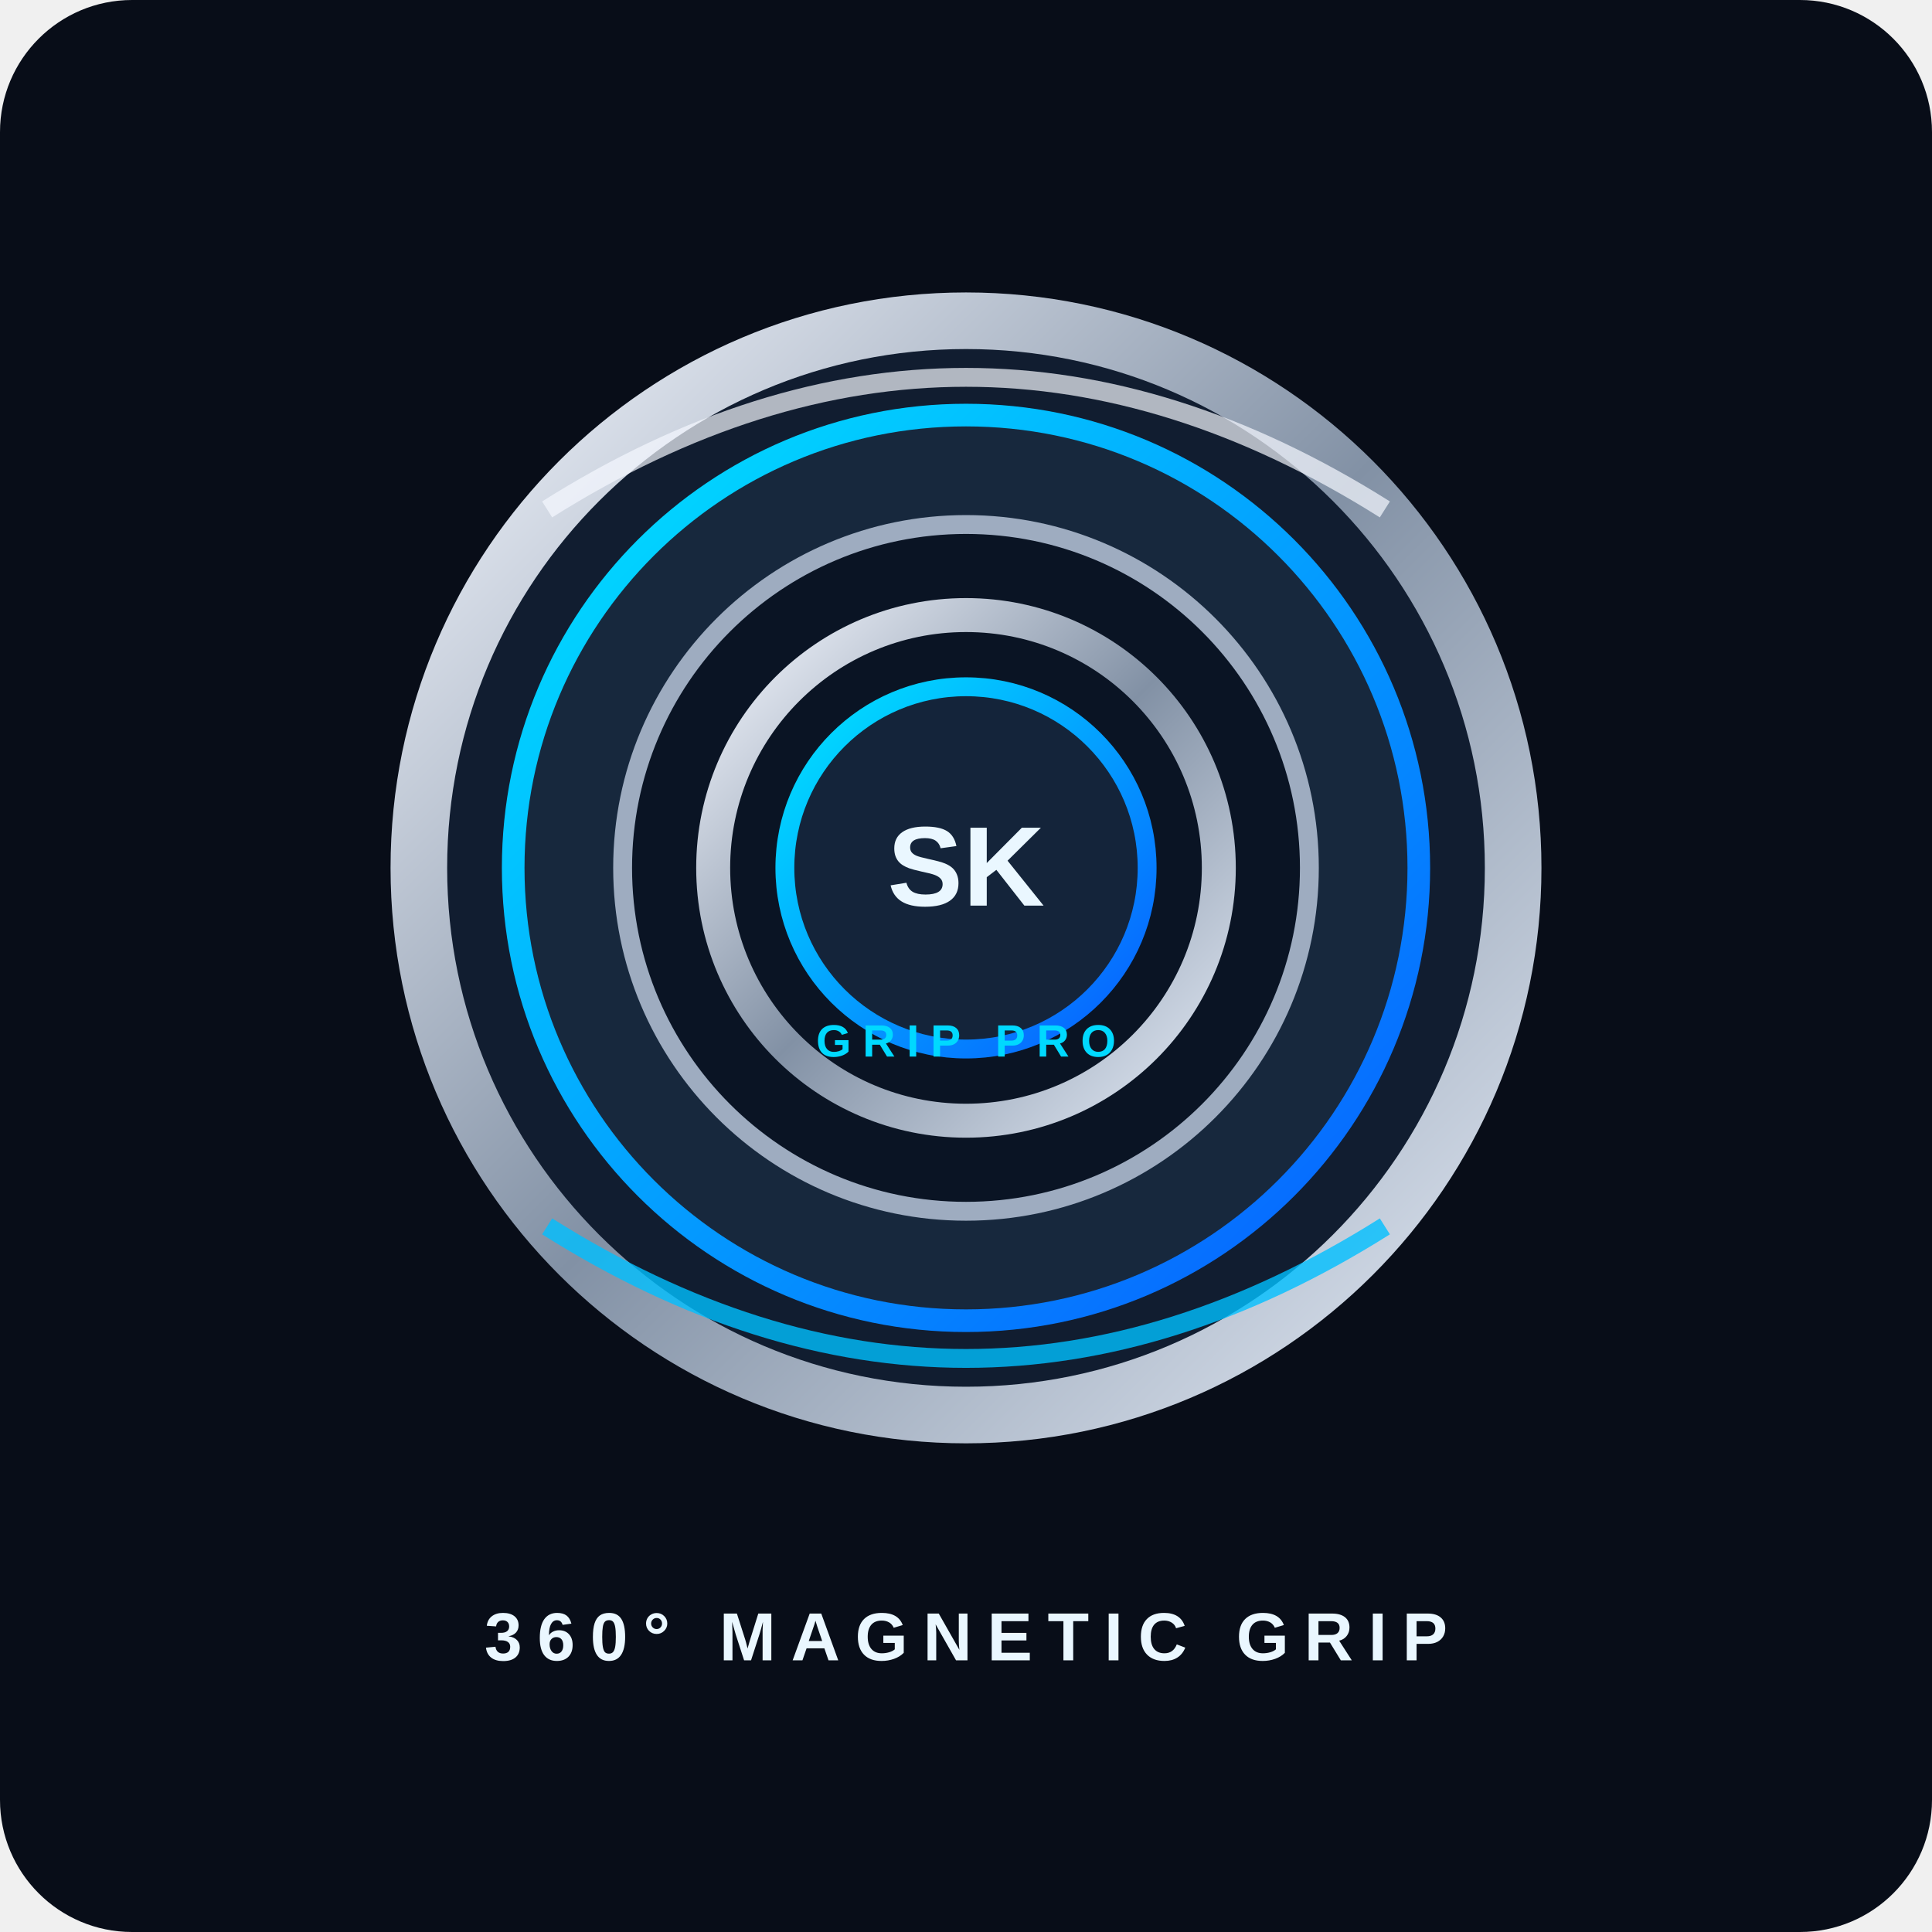
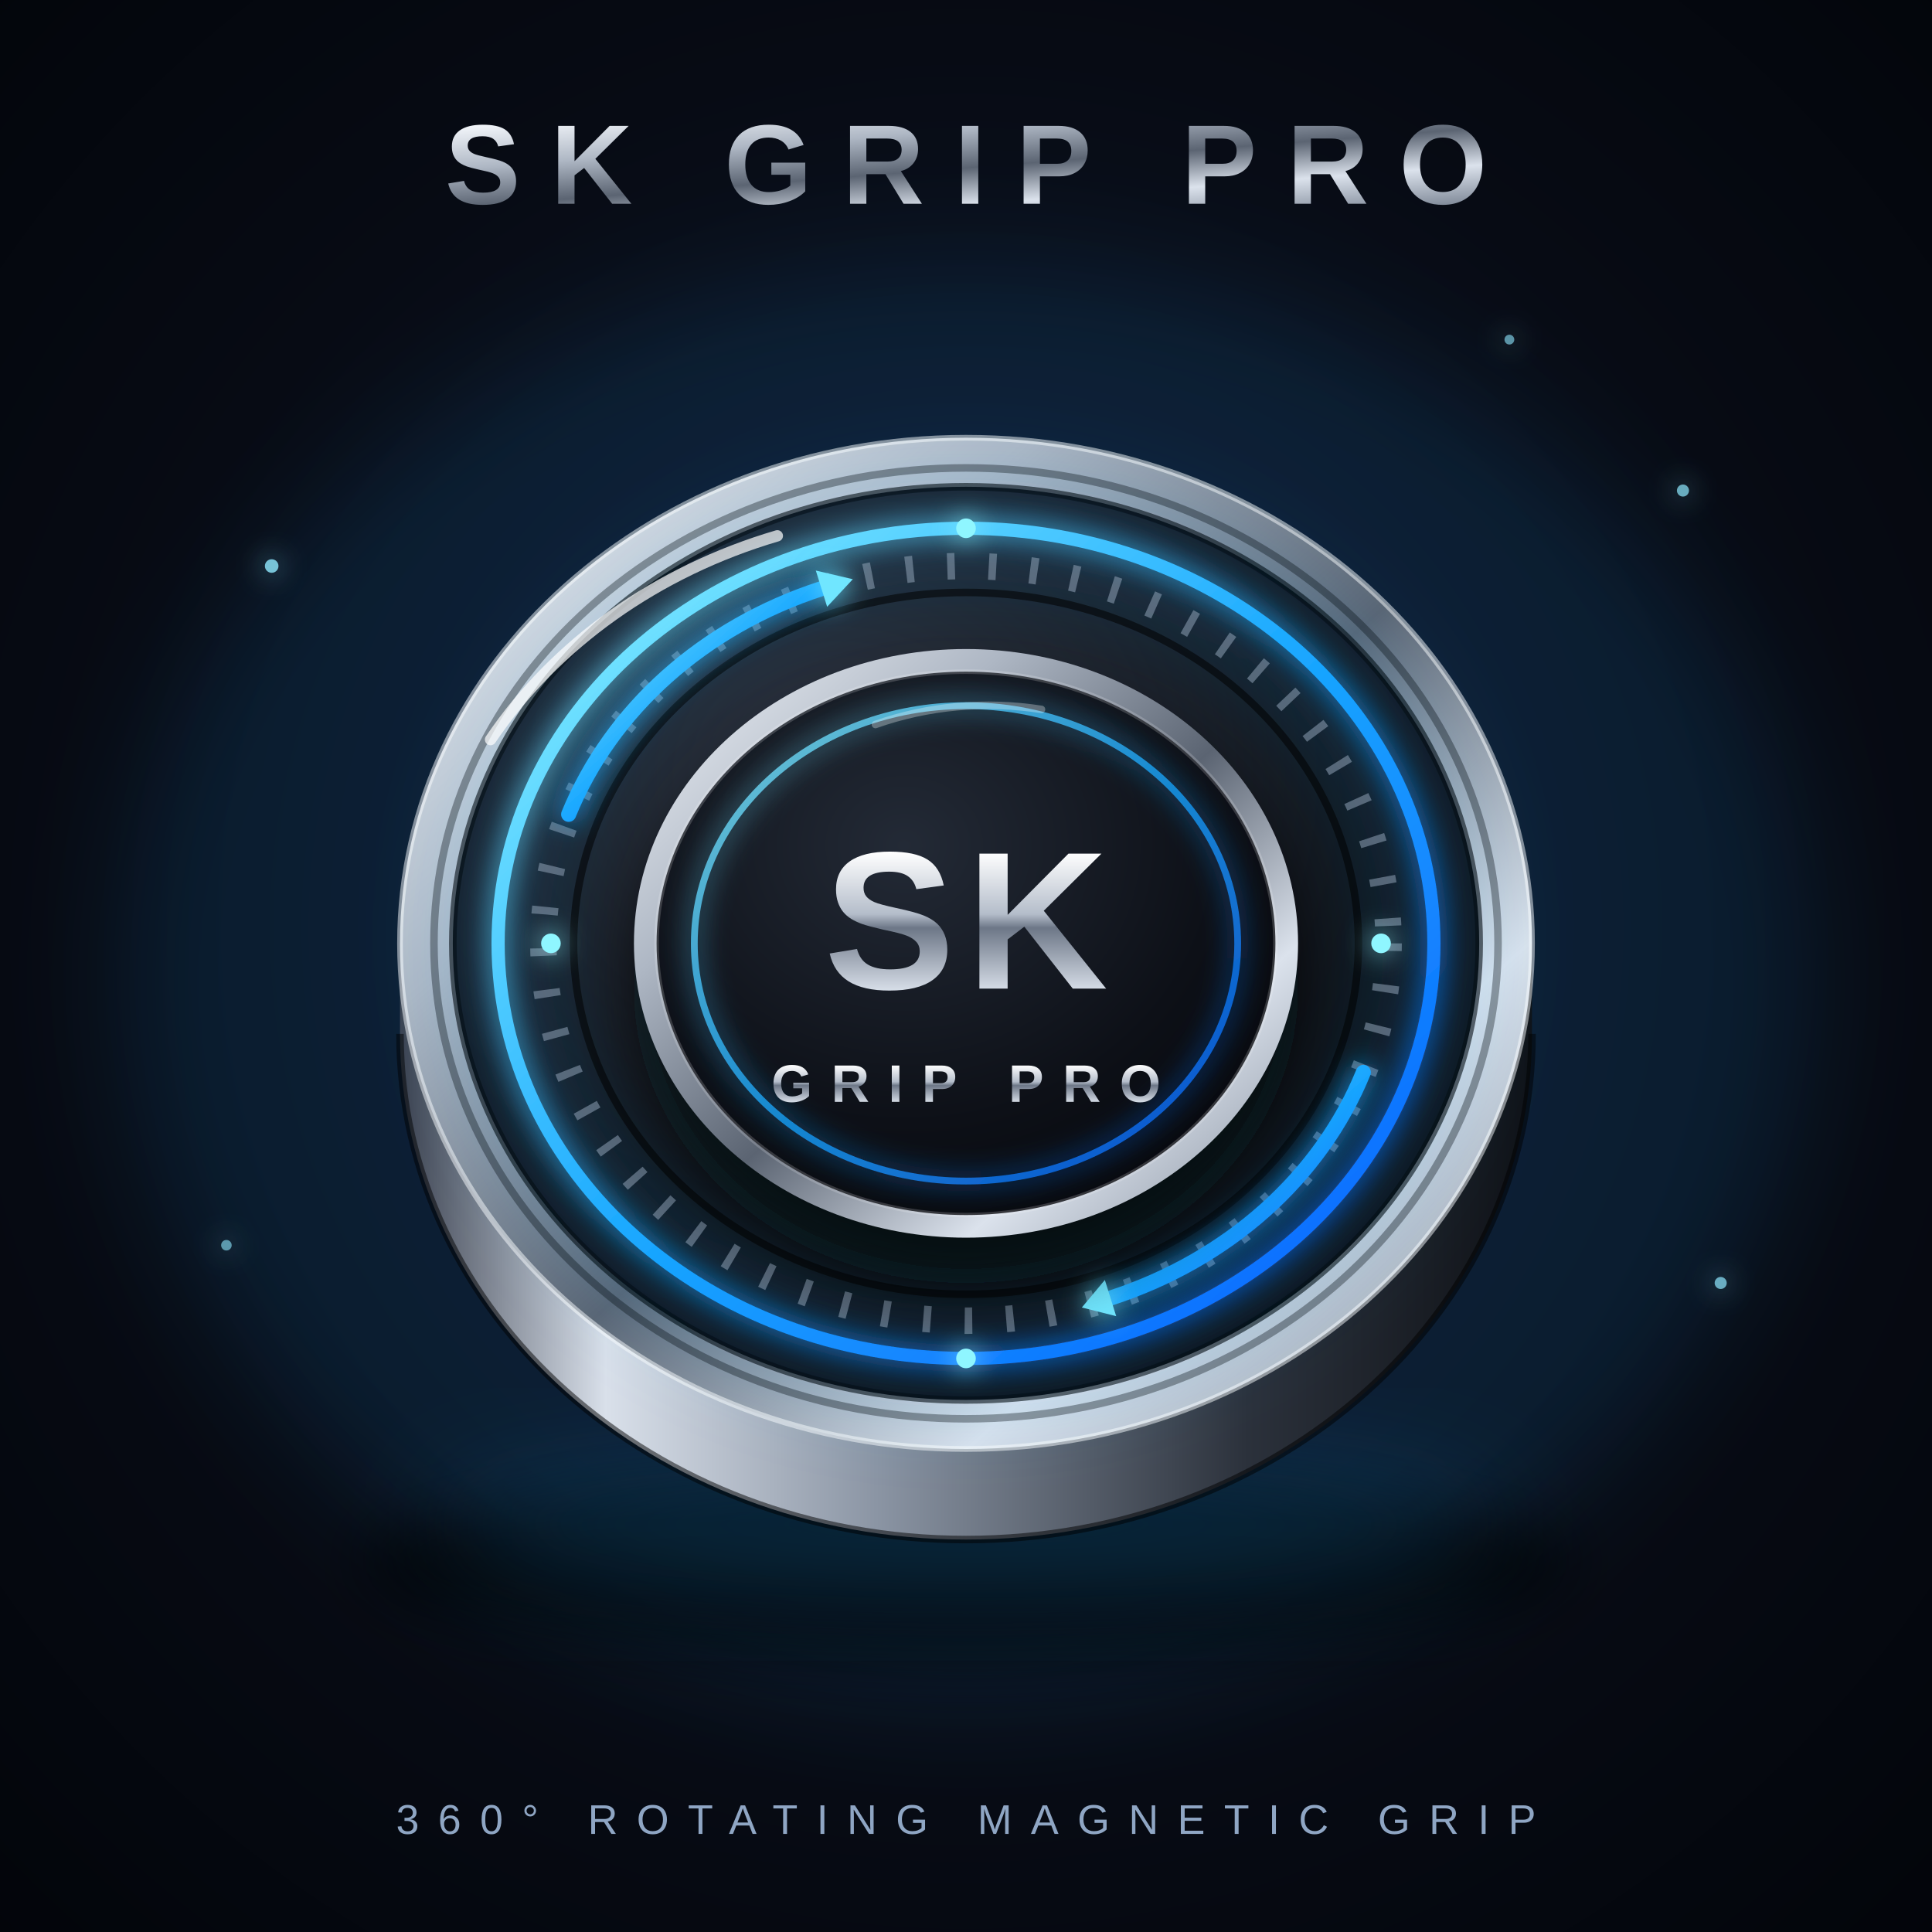
- <svg xmlns="http://www.w3.org/2000/svg" viewBox="0 0 512 512">
+ <svg xmlns="http://www.w3.org/2000/svg" viewBox="0 0 512 512" preserveAspectRatio="xMidYMid meet" role="img" aria-labelledby="gTitle gDesc">
  <defs>
-     <linearGradient id="silver" x1="0" y1="0" x2="1" y2="1">
-       <stop offset="0" stop-color="#f5f8ff" />
-       <stop offset=".5" stop-color="#8291a5" />
-       <stop offset="1" stop-color="#e3eaf5" />
+     <radialGradient id="bg" cx="50%" cy="48%" r="75%">
+       <stop offset="0" stop-color="#111c33" />
+       <stop offset="0.6" stop-color="#070b14" />
+       <stop offset="1" stop-color="#020409" />
+     </radialGradient>
+     <linearGradient id="metal" x1="0" y1="0" x2="1" y2="1">
+       <stop offset="0" stop-color="#f6f9fd" />
+       <stop offset="0.28" stop-color="#aeb7c4" />
+       <stop offset="0.52" stop-color="#5b6472" />
+       <stop offset="0.75" stop-color="#dbe2ec" />
+       <stop offset="1" stop-color="#7c8695" />
    </linearGradient>
-     <linearGradient id="blue" x1="0" y1="0" x2="1" y2="1">
-       <stop offset="0" stop-color="#00e5ff" />
-       <stop offset="1" stop-color="#075bff" />
+     <linearGradient id="side" x1="0" y1="0" x2="1" y2="0">
+       <stop offset="0" stop-color="#3d4452" />
+       <stop offset="0.18" stop-color="#d9e0ea" />
+       <stop offset="0.42" stop-color="#8b95a4" />
+       <stop offset="0.75" stop-color="#2b313b" />
+       <stop offset="1" stop-color="#0f1217" />
    </linearGradient>
+     <radialGradient id="matte" cx="38%" cy="32%" r="85%">
+       <stop offset="0" stop-color="#2d3441" />
+       <stop offset="0.55" stop-color="#12161d" />
+       <stop offset="1" stop-color="#06080c" />
+     </radialGradient>
+     <radialGradient id="disc" cx="40%" cy="32%" r="85%">
+       <stop offset="0" stop-color="#232a36" />
+       <stop offset="0.6" stop-color="#0d1017" />
+       <stop offset="1" stop-color="#040508" />
+     </radialGradient>
+     <linearGradient id="neon" x1="0" y1="0" x2="1" y2="1">
+       <stop offset="0" stop-color="#8ff6ff" />
+       <stop offset="0.5" stop-color="#1aa8ff" />
+       <stop offset="1" stop-color="#0a5cff" />
+     </linearGradient>
+     <linearGradient id="brandMetal" x1="0" y1="0" x2="0" y2="1">
+       <stop offset="0" stop-color="#ffffff" />
+       <stop offset="0.45" stop-color="#b4bdca" />
+       <stop offset="0.55" stop-color="#6d7787" />
+       <stop offset="1" stop-color="#d7dee8" />
+     </linearGradient>
+     <filter id="glow" x="-50%" y="-50%" width="200%" height="200%">
+       <feGaussianBlur stdDeviation="3.5" result="b" />
+       <feMerge>
+         <feMergeNode in="b" />
+         <feMergeNode in="SourceGraphic" />
+       </feMerge>
+     </filter>
+     <filter id="soft" x="-50%" y="-50%" width="200%" height="200%">
+       <feGaussianBlur stdDeviation="14" />
+     </filter>
+     <filter id="shadow" x="-50%" y="-50%" width="200%" height="200%">
+       <feGaussianBlur stdDeviation="8" />
+     </filter>
  </defs>
-   <rect width="512" height="512" rx="35" fill="#080d18" />
-   <circle cx="256" cy="230" r="145" fill="#111d30" stroke="url(#silver)" stroke-width="15" />
-   <circle cx="256" cy="230" r="120" fill="#17283d" stroke="url(#blue)" stroke-width="6" />
-   <circle cx="256" cy="230" r="91" fill="#0a1424" stroke="#9eacc0" stroke-width="5" />
-   <circle cx="256" cy="230" r="67" fill="none" stroke="url(#silver)" stroke-width="9" />
-   <circle cx="256" cy="230" r="48" fill="#14243a" stroke="url(#blue)" stroke-width="5" />
-   <text x="256" y="240" text-anchor="middle" font-family="Arial" font-size="30" font-weight="bold" fill="#eaf7ff">SK</text>
-   <text x="256" y="280" text-anchor="middle" font-family="Arial" font-size="12" font-weight="bold" letter-spacing="3" fill="#00d9ff">GRIP PRO</text>
-   <path d="M145 135 Q256 65 367 135" fill="none" stroke="#f5f8ff" stroke-width="5" opacity=".7" />
-   <path d="M145 325 Q256 395 367 325" fill="none" stroke="#00bfff" stroke-width="5" opacity=".8" />
-   <text x="256" y="440" text-anchor="middle" font-family="Arial" font-size="18" font-weight="bold" letter-spacing="4" fill="#eaf7ff">360° MAGNETIC GRIP</text>
+   <rect width="512" height="512" fill="url(#bg)" />
+   <ellipse cx="256" cy="260" rx="225" ry="190" fill="#1aa8ff" opacity="0.10" filter="url(#soft)" />
+   <text x="256" y="54" text-anchor="middle" font-family="Arial, Helvetica, sans-serif" font-size="30" font-weight="800" letter-spacing="8" fill="url(#metal)">SK GRIP PRO</text>
+   <line x1="198" y1="68" x2="314" y2="68" stroke="url(#neon)" stroke-width="2.5" stroke-linecap="round" filter="url(#glow)" />
+   <ellipse cx="256" cy="414" rx="160" ry="24" fill="#000" opacity="0.7" filter="url(#shadow)" />
+   <ellipse cx="256" cy="404" rx="140" ry="18" fill="#1aa8ff" opacity="0.20" filter="url(#soft)" />
+   <path d="M106 250 V274 A150 134 0 0 0 406 274 V250 Z" fill="url(#side)" />
+   <path d="M106 274 A150 134 0 0 0 406 274" fill="none" stroke="#000" stroke-opacity="0.5" stroke-width="2" />
+   <ellipse cx="256" cy="250" rx="150" ry="134" fill="url(#metal)" />
+   <ellipse cx="256" cy="250" rx="150" ry="134" fill="none" stroke="#ffffff" stroke-opacity="0.5" stroke-width="1.5" />
+   <ellipse cx="256" cy="250" rx="141" ry="126" fill="none" stroke="#000" stroke-opacity="0.35" stroke-width="2" />
+   <ellipse cx="256" cy="250" rx="136" ry="121" fill="url(#matte)" />
+   <ellipse cx="256" cy="250" rx="136" ry="121" fill="none" stroke="#000" stroke-opacity="0.6" stroke-width="2" />
+   <ellipse cx="256" cy="250" rx="124" ry="110" fill="none" stroke="#1aa8ff" stroke-width="9" opacity="0.45" filter="url(#soft)" />
+   <ellipse cx="256" cy="250" rx="124" ry="110" fill="none" stroke="url(#neon)" stroke-width="3.5" filter="url(#glow)" />
+   <ellipse cx="256" cy="250" rx="112" ry="100" fill="none" stroke="#8fa0b5" stroke-opacity="0.55" stroke-width="7" stroke-dasharray="2 9" />
+   <ellipse cx="256" cy="250" rx="104" ry="93" fill="none" stroke="#000" stroke-opacity="0.55" stroke-width="2" />
+   <g fill="none" stroke="url(#neon)" stroke-width="4" stroke-linecap="round" filter="url(#glow)">
+     <path d="M150.7 215.8 A112 100 0 0 1 217.7 156" />
+     <path d="M361.3 284.2 A112 100 0 0 1 294.3 344" />
+   </g>
+   <g fill="#6fe6ff" filter="url(#glow)">
+     <polygon points="226,153.5 219.2,160.8 216.2,151.2" />
+     <polygon points="286.7,346.5 295.8,348.8 292.8,339.2" />
+   </g>
+   <ellipse cx="256" cy="262" rx="88" ry="78" fill="#05070b" opacity="0.7" filter="url(#shadow)" />
+   <ellipse cx="256" cy="250" rx="88" ry="78" fill="url(#metal)" />
+   <ellipse cx="256" cy="250" rx="82" ry="72" fill="url(#disc)" />
+   <ellipse cx="256" cy="250" rx="82" ry="72" fill="none" stroke="#ffffff" stroke-opacity="0.18" stroke-width="1.2" />
+   <ellipse cx="256" cy="250" rx="72" ry="63" fill="none" stroke="url(#neon)" stroke-width="1.8" opacity="0.8" filter="url(#glow)" />
+   <text x="256" y="262" text-anchor="middle" font-family="Arial, Helvetica, sans-serif" font-size="52" font-weight="800" letter-spacing="3" fill="url(#brandMetal)">SK</text>
+   <line x1="212" y1="272" x2="300" y2="272" stroke="url(#neon)" stroke-width="2" stroke-linecap="round" filter="url(#glow)" />
+   <text x="256" y="292" text-anchor="middle" font-family="Arial, Helvetica, sans-serif" font-size="14" font-weight="800" letter-spacing="5" fill="url(#brandMetal)">GRIP PRO</text>
+   <path d="M130 196 A140 124 0 0 1 206 142" fill="none" stroke="#ffffff" stroke-opacity="0.7" stroke-width="3" stroke-linecap="round" />
+   <path d="M232 192 A80 70 0 0 1 276 188" fill="none" stroke="#ffffff" stroke-opacity="0.3" stroke-width="2" stroke-linecap="round" />
+   <g fill="#8ff6ff" filter="url(#glow)">
+     <circle cx="256" cy="140" r="2.6" />
+     <circle cx="256" cy="360" r="2.6" />
+     <circle cx="146" cy="250" r="2.6" />
+     <circle cx="366" cy="250" r="2.6" />
+   </g>
+   <g fill="#8fe8ff" filter="url(#glow)">
+     <circle cx="72" cy="150" r="1.8" opacity="0.8" />
+     <circle cx="446" cy="130" r="1.6" opacity="0.7" />
+     <circle cx="60" cy="330" r="1.4" opacity="0.6" />
+     <circle cx="456" cy="340" r="1.6" opacity="0.7" />
+     <circle cx="400" cy="90" r="1.3" opacity="0.6" />
+   </g>
+   <text x="256" y="486" text-anchor="middle" font-family="Arial, Helvetica, sans-serif" font-size="11" letter-spacing="5" fill="#8fa6c4">360° ROTATING MAGNETIC GRIP</text>
</svg>
